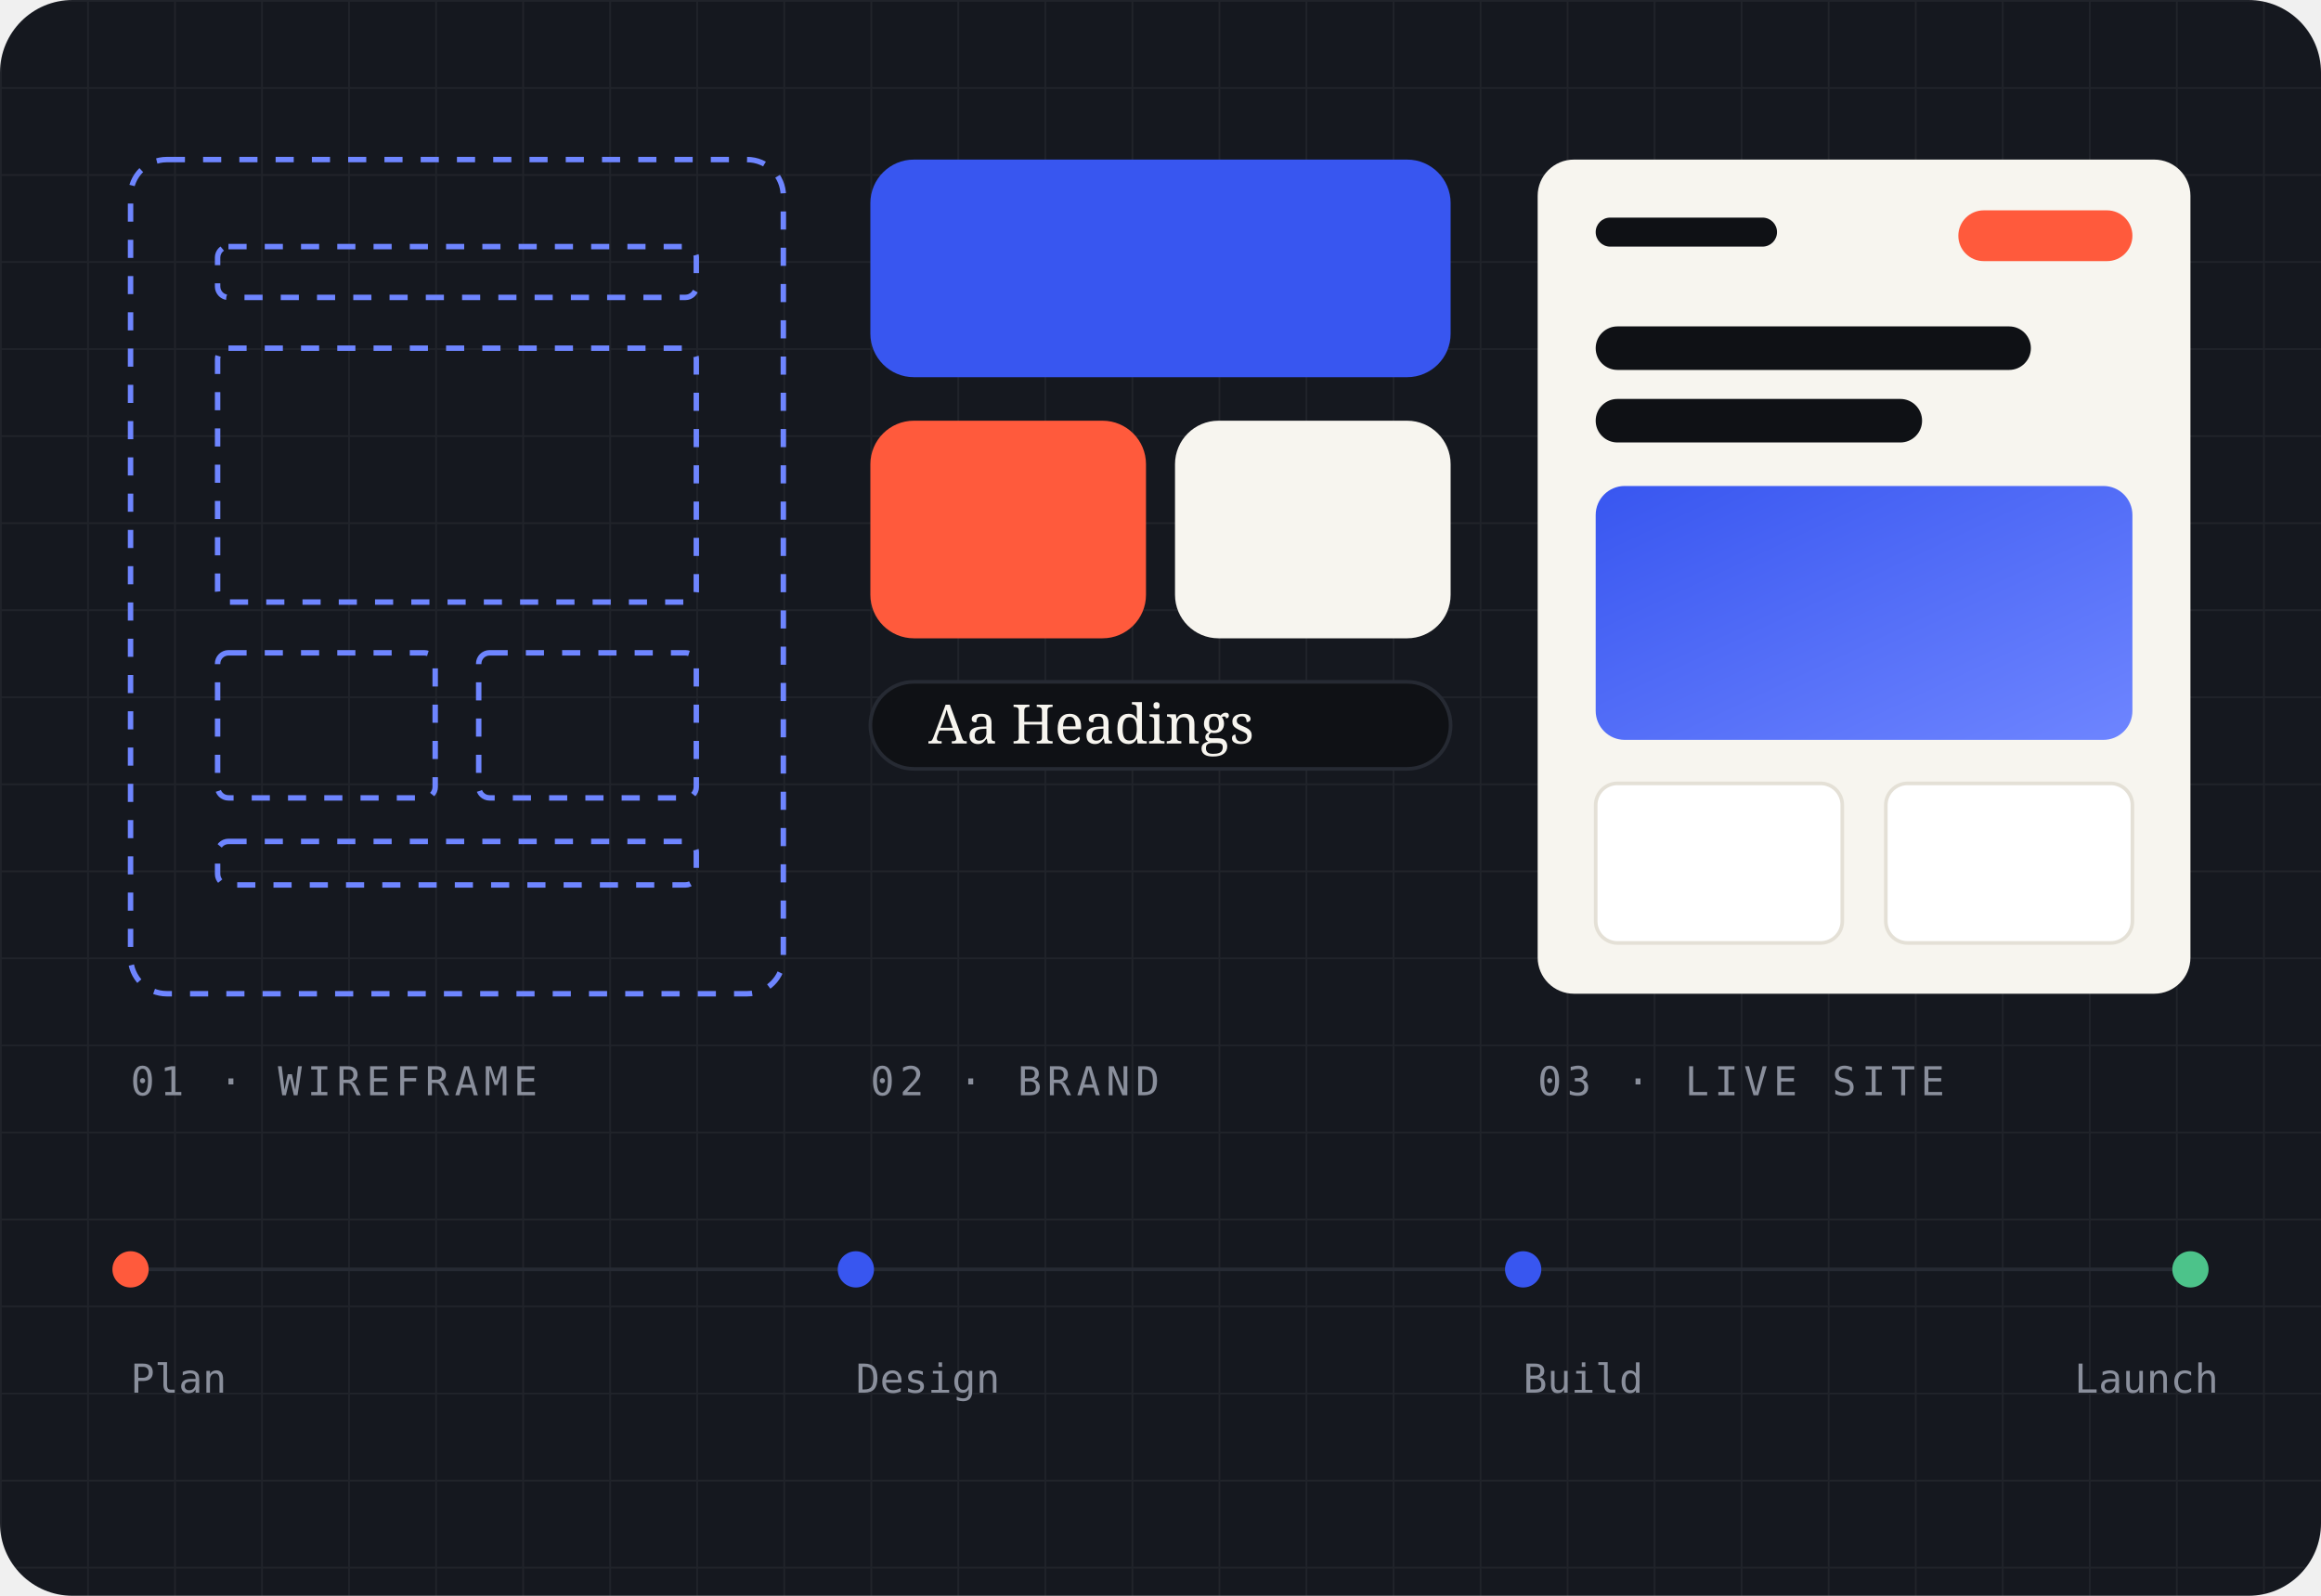
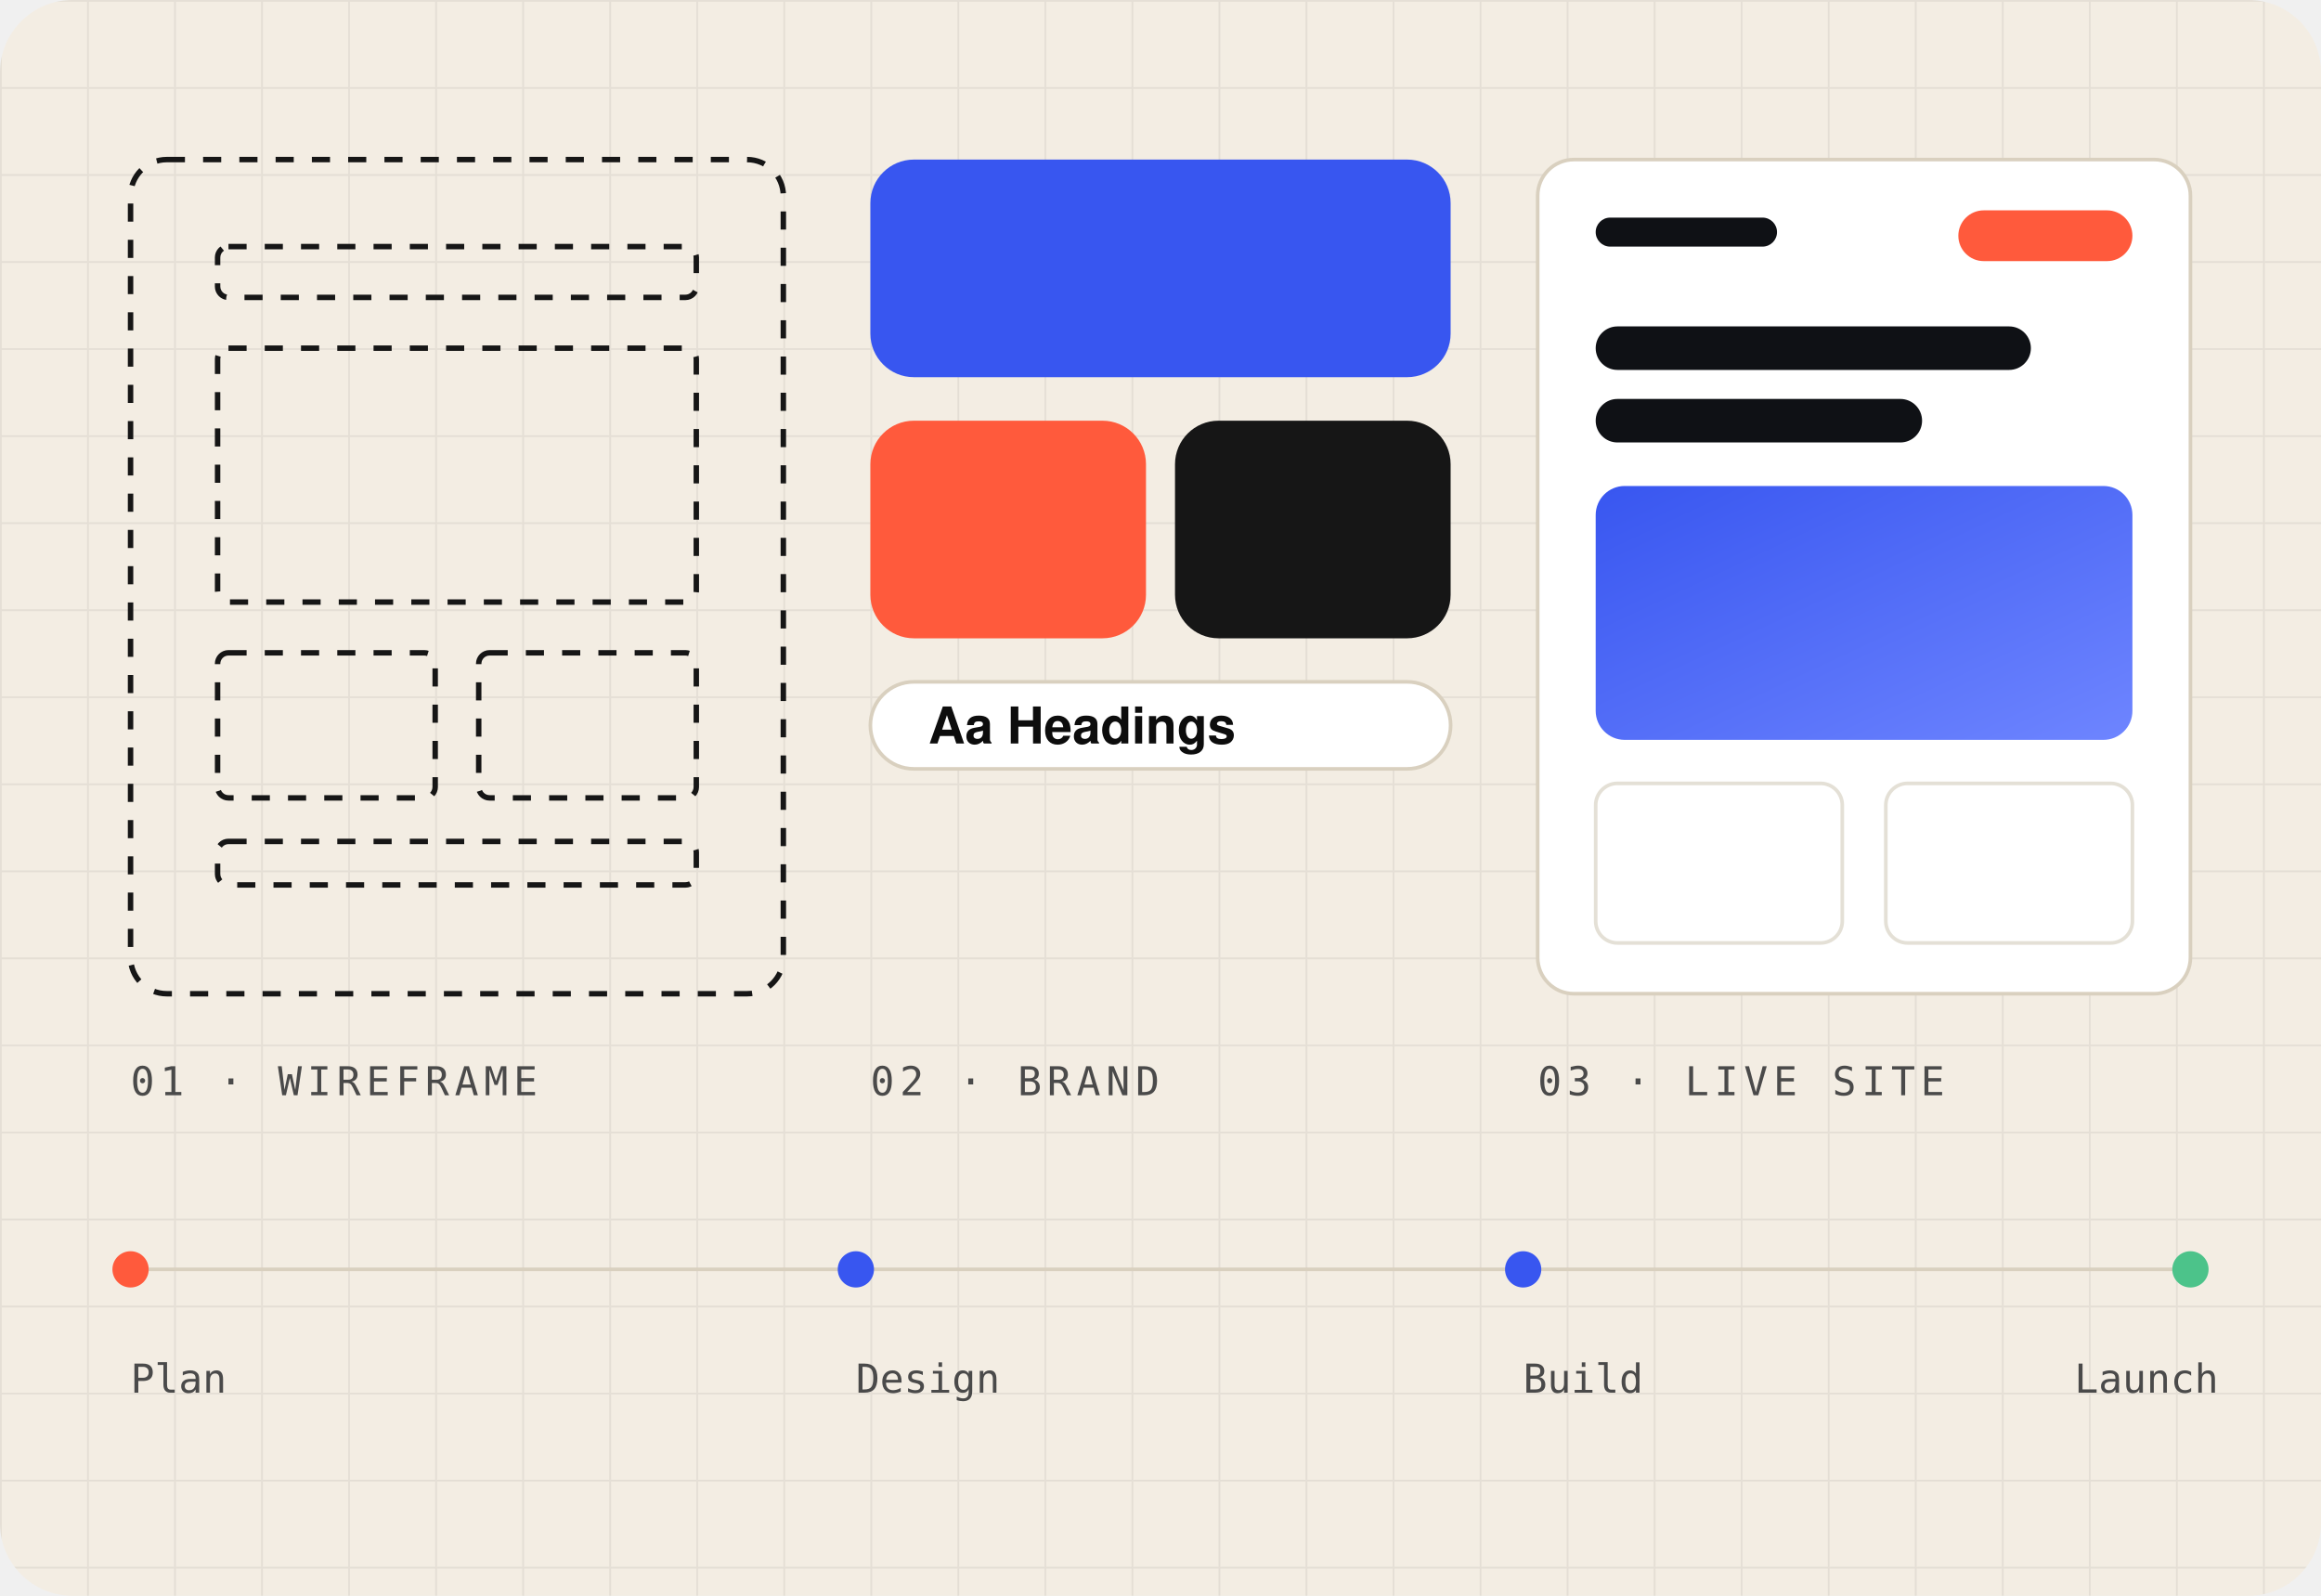
<svg xmlns="http://www.w3.org/2000/svg" viewBox="0 0 640 440" role="img" aria-label="Wireframe, colour palette and finished design side by side">
  <defs>
    <linearGradient id="a" x1="0" y1="0" x2="1" y2="1">
      <stop offset="0" stop-color="#3856F0" />
      <stop offset="1" stop-color="#6E85FF" />
    </linearGradient>
    <pattern id="grid" width="24" height="24" patternUnits="userSpaceOnUse">
-       <path d="M24 0H0V24" fill="none" stroke="#fff" stroke-opacity=".05" />
+       <path d="M24 0H0V24" fill="none" stroke="#0d0d0d" stroke-opacity=".06" />
    </pattern>
  </defs>
-   <rect width="640" height="440" rx="20" fill="#15181F" />
+   <rect width="640" height="440" rx="20" fill="#f3ede3" />
  <rect width="640" height="440" rx="20" fill="url(#grid)" />
-   <g stroke="#6E85FF" stroke-width="1.5" fill="none" stroke-dasharray="5 5">
+   <g stroke="#161616" stroke-width="1.5" fill="none" stroke-dasharray="5 5">
    <rect x="36" y="44" width="180" height="230" rx="10" />
    <rect x="60" y="68" width="132" height="14" rx="3" />
    <rect x="60" y="96" width="132" height="70" rx="3" />
    <rect x="60" y="180" width="60" height="40" rx="3" />
    <rect x="132" y="180" width="60" height="40" rx="3" />
    <rect x="60" y="232" width="132" height="12" rx="3" />
  </g>
-   <text x="36" y="302" font-family="ui-monospace,Menlo,monospace" font-size="11" letter-spacing="1.5" fill="#8A8F9C">01 · WIREFRAME</text>
+   <text x="36" y="302" font-family="ui-monospace,Menlo,monospace" font-size="11" letter-spacing="1.5" fill="#4a4a4a">01 · WIREFRAME</text>
  <g>
    <rect x="240" y="44" width="160" height="60" rx="12" fill="#3856F0" />
    <rect x="240" y="116" width="76" height="60" rx="12" fill="#FF5A3C" />
-     <rect x="324" y="116" width="76" height="60" rx="12" fill="#F7F5EF" />
-     <rect x="240" y="188" width="160" height="24" rx="12" fill="#0F1115" stroke="#262A33" />
-     <text x="256" y="205" font-family="Georgia,serif" font-size="15" fill="#F7F5EF">Aa  Headings</text>
+     <rect x="324" y="116" width="76" height="60" rx="12" fill="#161616" />
+     <rect x="240" y="188" width="160" height="24" rx="12" fill="#fff" stroke="#d9d0bf" />
+     <text x="256" y="205" font-family="Helvetica,Arial,sans-serif" font-weight="700" font-size="14" fill="#0d0d0d">Aa  Headings</text>
  </g>
-   <text x="240" y="302" font-family="ui-monospace,Menlo,monospace" font-size="11" letter-spacing="1.5" fill="#8A8F9C">02 · BRAND</text>
+   <text x="240" y="302" font-family="ui-monospace,Menlo,monospace" font-size="11" letter-spacing="1.5" fill="#4a4a4a">02 · BRAND</text>
  <g>
-     <rect x="424" y="44" width="180" height="230" rx="10" fill="#F7F5EF" />
+     <rect x="424" y="44" width="180" height="230" rx="10" fill="#fff" stroke="#d9d0bf" />
    <rect x="440" y="60" width="50" height="8" rx="4" fill="#0F1115" />
    <rect x="540" y="58" width="48" height="14" rx="7" fill="#FF5A3C" />
    <rect x="440" y="90" width="120" height="12" rx="6" fill="#0F1115" />
    <rect x="440" y="110" width="90" height="12" rx="6" fill="#0F1115" />
    <rect x="440" y="134" width="148" height="70" rx="8" fill="url(#a)" />
    <rect x="440" y="216" width="68" height="44" rx="6" fill="#fff" stroke="#E4E0D6" />
    <rect x="520" y="216" width="68" height="44" rx="6" fill="#fff" stroke="#E4E0D6" />
  </g>
-   <text x="424" y="302" font-family="ui-monospace,Menlo,monospace" font-size="11" letter-spacing="1.5" fill="#8A8F9C">03 · LIVE SITE</text>
-   <path d="M36 350 H604" stroke="#262A33" />
+   <text x="424" y="302" font-family="ui-monospace,Menlo,monospace" font-size="11" letter-spacing="1.5" fill="#4a4a4a">03 · LIVE SITE</text>
+   <path d="M36 350 H604" stroke="#d9d0bf" />
  <g fill="#FF5A3C">
    <circle cx="36" cy="350" r="5" />
  </g>
  <g fill="#3856F0">
    <circle cx="236" cy="350" r="5" />
    <circle cx="420" cy="350" r="5" />
  </g>
  <circle cx="604" cy="350" r="5" fill="#4CC38A" />
-   <text x="36" y="384" font-family="ui-monospace,Menlo,monospace" font-size="11" fill="#8A8F9C">Plan</text>
-   <text x="236" y="384" font-family="ui-monospace,Menlo,monospace" font-size="11" fill="#8A8F9C">Design</text>
-   <text x="420" y="384" font-family="ui-monospace,Menlo,monospace" font-size="11" fill="#8A8F9C">Build</text>
-   <text x="572" y="384" font-family="ui-monospace,Menlo,monospace" font-size="11" fill="#8A8F9C">Launch</text>
+   <text x="36" y="384" font-family="ui-monospace,Menlo,monospace" font-size="11" fill="#4a4a4a">Plan</text>
+   <text x="236" y="384" font-family="ui-monospace,Menlo,monospace" font-size="11" fill="#4a4a4a">Design</text>
+   <text x="420" y="384" font-family="ui-monospace,Menlo,monospace" font-size="11" fill="#4a4a4a">Build</text>
+   <text x="572" y="384" font-family="ui-monospace,Menlo,monospace" font-size="11" fill="#4a4a4a">Launch</text>
</svg>
